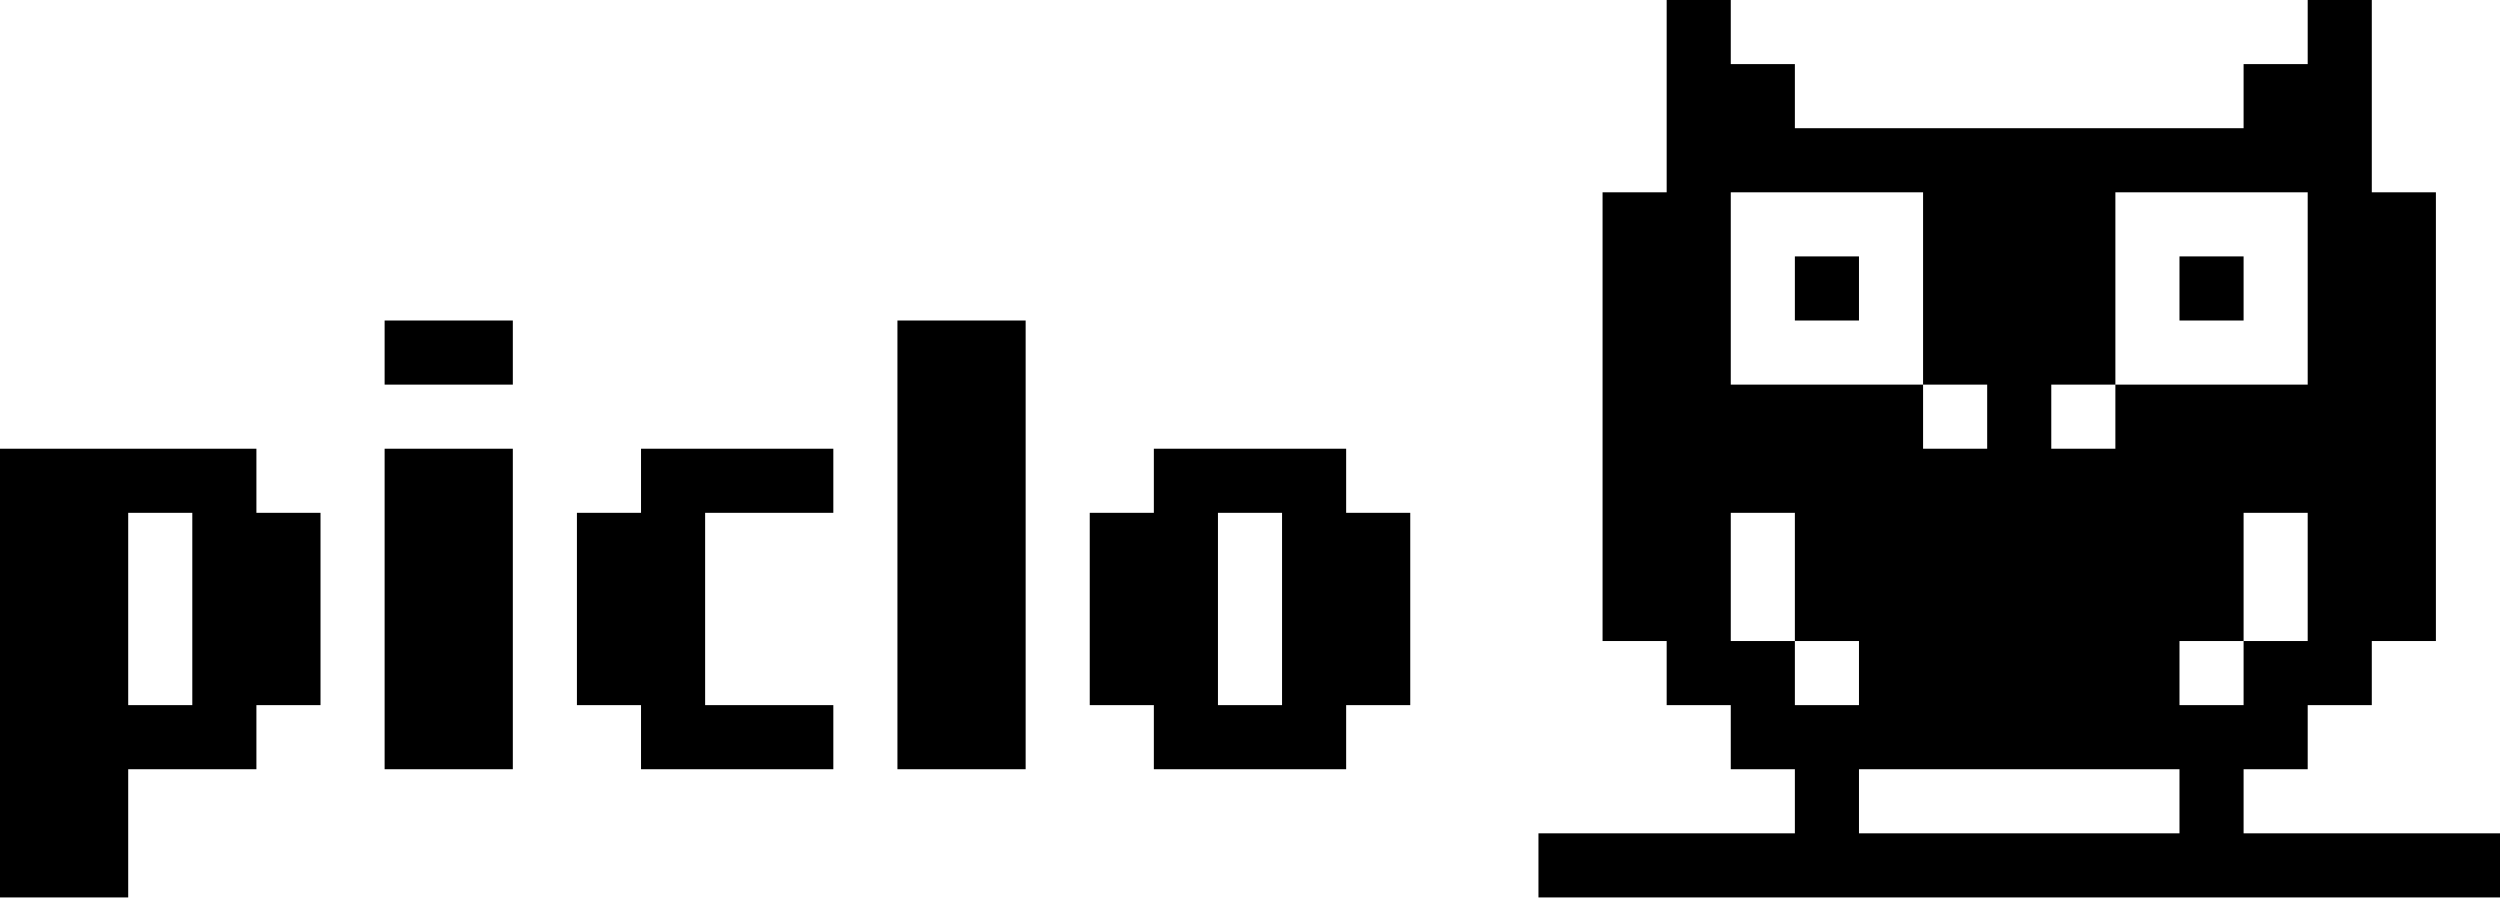
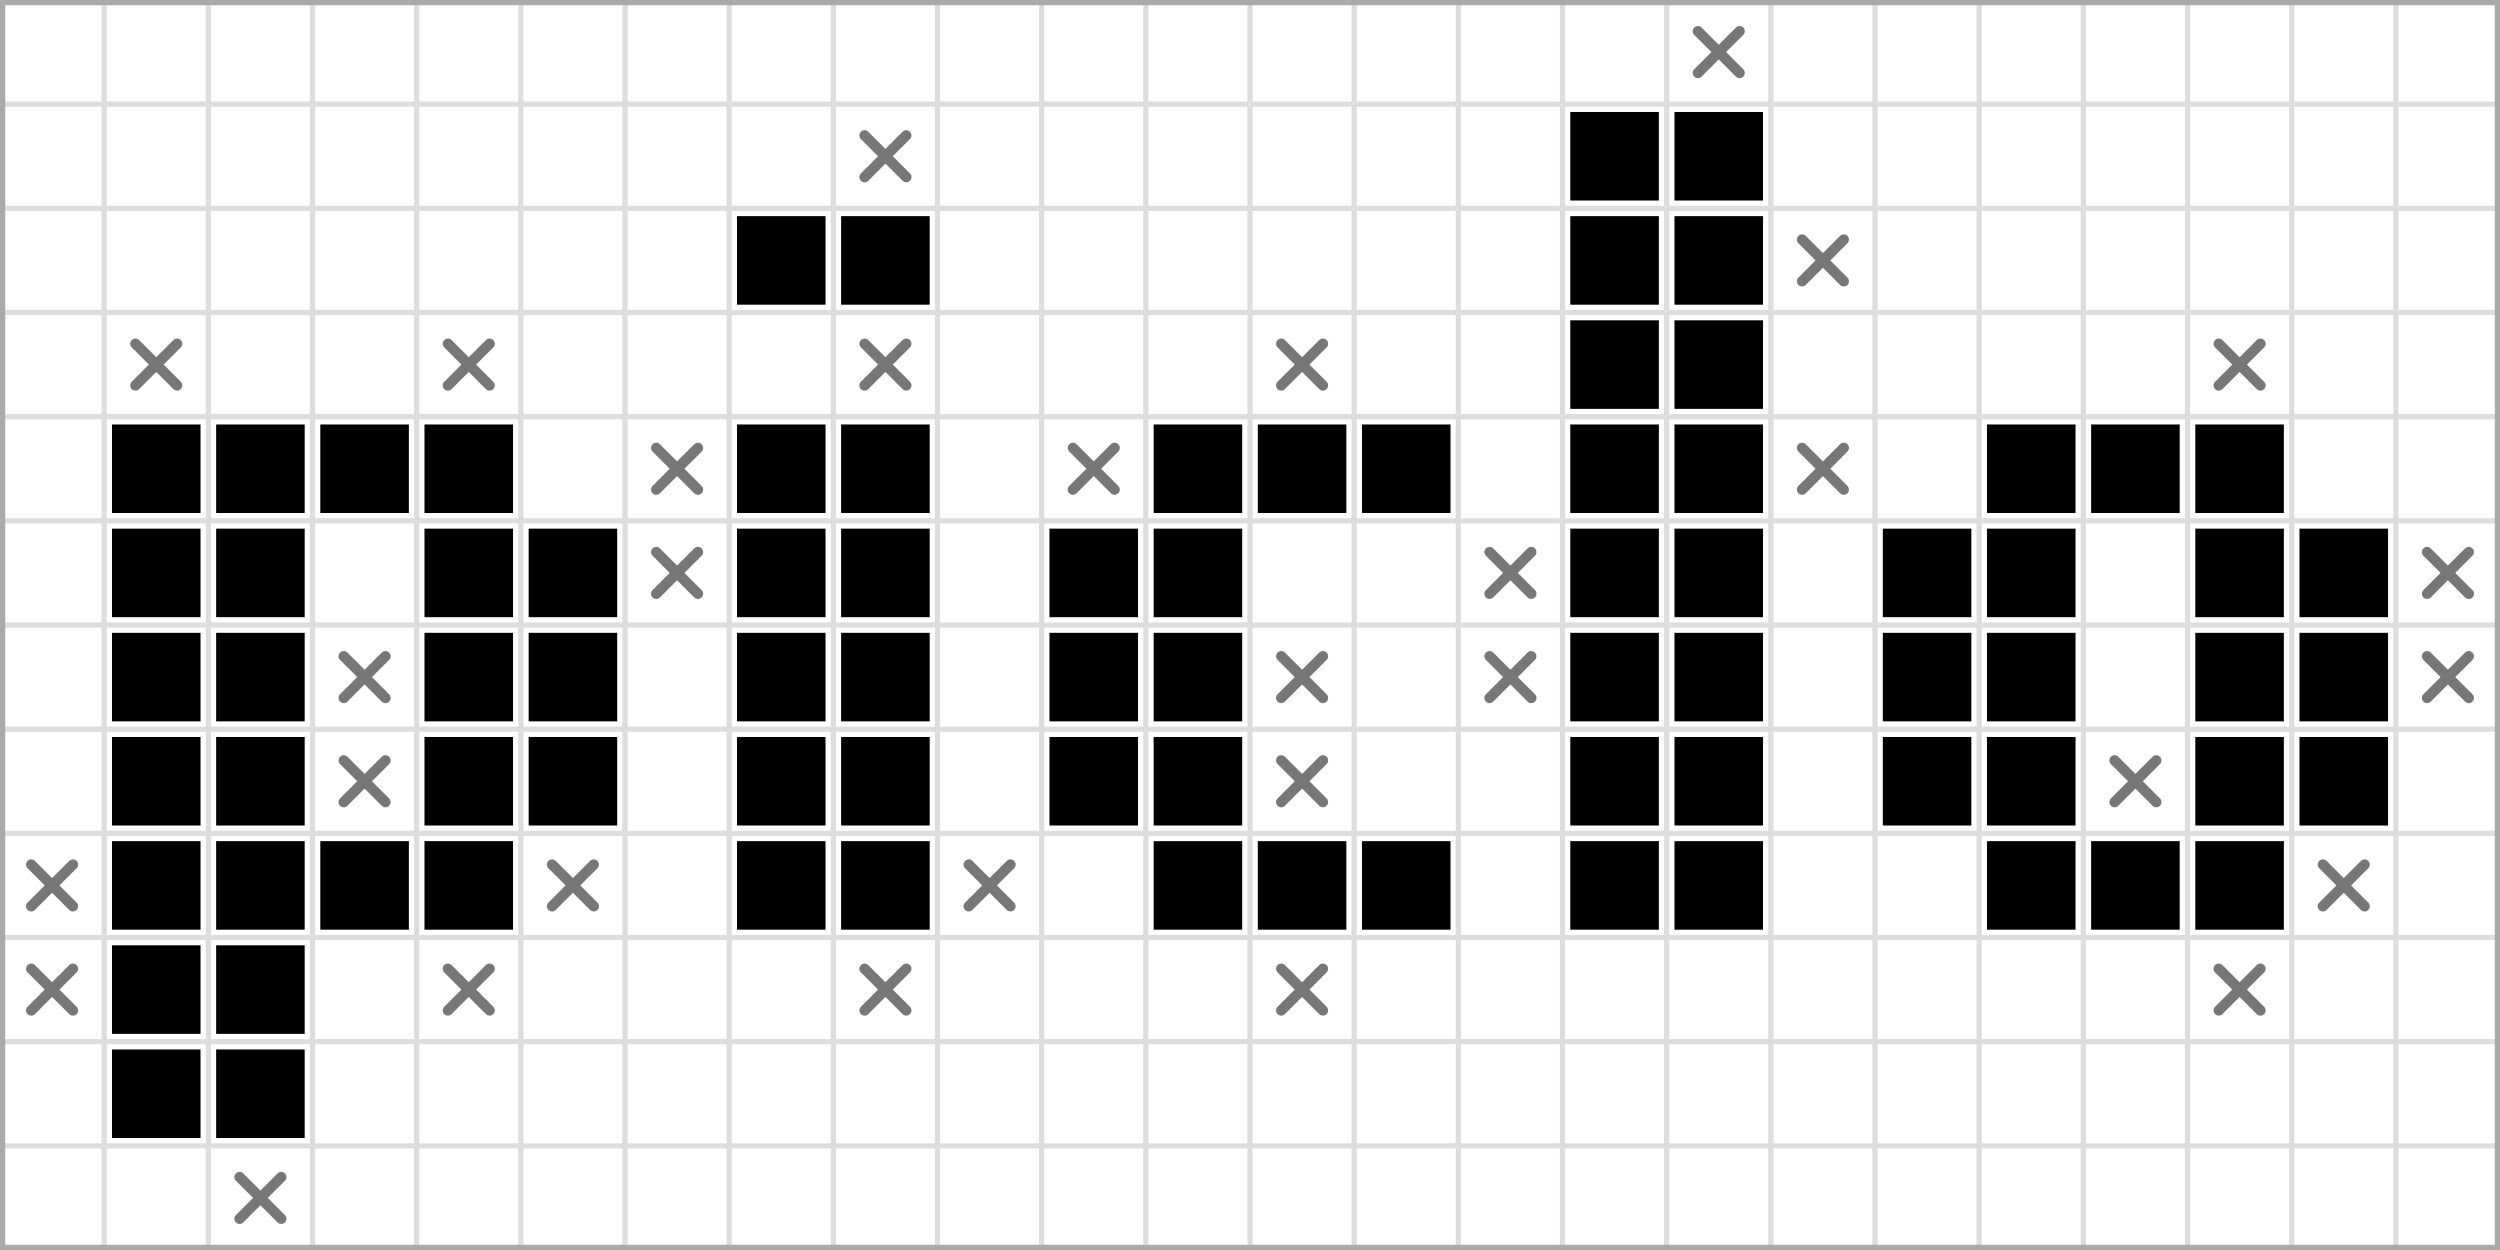
- <svg xmlns="http://www.w3.org/2000/svg" width="780" height="280" viewBox="0 0 780 280">
-   <path fill="#000000" d="M520 0h20v20h-20z M720 0h20v20h-20z M520 20h40v20h-40z M700 20h40v20h-40z M520 40h220v20h-220z M500 60h40v20h-40z M600 60h60v20h-60z M720 60h40v20h-40z M500 80h40v20h-40z M560 80h20v20h-20z M600 80h60v20h-60z M680 80h20v20h-20z M720 80h40v20h-40z M120 100h40v20h-40z M280 100h40v20h-40z M500 100h40v20h-40z M600 100h60v20h-60z M720 100h40v20h-40z M280 120h40v20h-40z M500 120h100v20h-100z M620 120h20v20h-20z M660 120h100v20h-100z M0 140h80v20h-80z M120 140h40v20h-40z M200 140h60v20h-60z M280 140h40v20h-40z M360 140h60v20h-60z M500 140h260v20h-260z M0 160h40v20h-40z M60 160h40v20h-40z M120 160h40v20h-40z M180 160h40v20h-40z M280 160h40v20h-40z M340 160h40v20h-40z M400 160h40v20h-40z M500 160h40v20h-40z M560 160h140v20h-140z M720 160h40v20h-40z M0 180h40v20h-40z M60 180h40v20h-40z M120 180h40v20h-40z M180 180h40v20h-40z M280 180h40v20h-40z M340 180h40v20h-40z M400 180h40v20h-40z M500 180h40v20h-40z M560 180h140v20h-140z M720 180h40v20h-40z M0 200h40v20h-40z M60 200h40v20h-40z M120 200h40v20h-40z M180 200h40v20h-40z M280 200h40v20h-40z M340 200h40v20h-40z M400 200h40v20h-40z M520 200h40v20h-40z M580 200h100v20h-100z M700 200h40v20h-40z M0 220h80v20h-80z M120 220h40v20h-40z M200 220h60v20h-60z M280 220h40v20h-40z M360 220h60v20h-60z M540 220h180v20h-180z M0 240h40v20h-40z M560 240h20v20h-20z M680 240h20v20h-20z M0 260h40v20h-40z M480 260h300v20h-300z" />
+ <svg xmlns="http://www.w3.org/2000/svg" width="960" height="480" viewBox="0 0 960 480">
+   <path fill="none" stroke="#DDDDDD" stroke-width="2" d="M40 0V480 M80 0V480 M120 0V480 M160 0V480 M200 0V480 M240 0V480 M280 0V480 M320 0V480 M360 0V480 M400 0V480 M440 0V480 M480 0V480 M520 0V480 M560 0V480 M600 0V480 M640 0V480 M680 0V480 M720 0V480 M760 0V480 M800 0V480 M840 0V480 M880 0V480 M920 0V480 M0 40H960 M0 80H960 M0 120H960 M0 160H960 M0 200H960 M0 240H960 M0 280H960 M0 320H960 M0 360H960 M0 400H960 M0 440H960" />
+   <rect x="1" y="1" width="958" height="478" fill="none" stroke="#AAAAAA" stroke-width="2" />
+   <path fill="none" stroke="#777777" stroke-width="4" stroke-linecap="round" d="M652 12L668 28M668 12L652 28 M332 52L348 68M348 52L332 68 M692 92L708 108M708 92L692 108 M52 132L68 148M68 132L52 148 M172 132L188 148M188 132L172 148 M332 132L348 148M348 132L332 148 M492 132L508 148M508 132L492 148 M852 132L868 148M868 132L852 148 M252 172L268 188M268 172L252 188 M412 172L428 188M428 172L412 188 M692 172L708 188M708 172L692 188 M252 212L268 228M268 212L252 228 M572 212L588 228M588 212L572 228 M932 212L948 228M948 212L932 228 M132 252L148 268M148 252L132 268 M492 252L508 268M508 252L492 268 M572 252L588 268M588 252L572 268 M932 252L948 268M948 252L932 268 M132 292L148 308M148 292L132 308 M492 292L508 308M508 292L492 308 M812 292L828 308M828 292L812 308 M12 332L28 348M28 332L12 348 M212 332L228 348M228 332L212 348 M372 332L388 348M388 332L372 348 M892 332L908 348M908 332L892 348 M12 372L28 388M28 372L12 388 M172 372L188 388M188 372L172 388 M332 372L348 388M348 372L332 388 M492 372L508 388M508 372L492 388 M852 372L868 388M868 372L852 388 M92 452L108 468M108 452L92 468" />
+   <path fill="#000000" d="M603 43h34v34h-34z M643 43h34v34h-34z M283 83h34v34h-34z M323 83h34v34h-34z M603 83h34v34h-34z M643 83h34v34h-34z M603 123h34v34h-34z M643 123h34v34h-34z M43 163h34v34h-34z M83 163h34v34h-34z M123 163h34v34h-34z M163 163h34v34h-34z M283 163h34v34h-34z M323 163h34v34h-34z M443 163h34v34h-34z M483 163h34v34h-34z M523 163h34v34h-34z M603 163h34v34h-34z M643 163h34v34h-34z M763 163h34v34h-34z M803 163h34v34h-34z M843 163h34v34h-34z M43 203h34v34h-34z M83 203h34v34h-34z M163 203h34v34h-34z M203 203h34v34h-34z M283 203h34v34h-34z M323 203h34v34h-34z M403 203h34v34h-34z M443 203h34v34h-34z M603 203h34v34h-34z M643 203h34v34h-34z M723 203h34v34h-34z M763 203h34v34h-34z M843 203h34v34h-34z M883 203h34v34h-34z M43 243h34v34h-34z M83 243h34v34h-34z M163 243h34v34h-34z M203 243h34v34h-34z M283 243h34v34h-34z M323 243h34v34h-34z M403 243h34v34h-34z M443 243h34v34h-34z M603 243h34v34h-34z M643 243h34v34h-34z M723 243h34v34h-34z M763 243h34v34h-34z M843 243h34v34h-34z M883 243h34v34h-34z M43 283h34v34h-34z M83 283h34v34h-34z M163 283h34v34h-34z M203 283h34v34h-34z M283 283h34v34h-34z M323 283h34v34h-34z M403 283h34v34h-34z M443 283h34v34h-34z M603 283h34v34h-34z M643 283h34v34h-34z M723 283h34v34h-34z M763 283h34v34h-34z M843 283h34v34h-34z M883 283h34v34h-34z M43 323h34v34h-34z M83 323h34v34h-34z M123 323h34v34h-34z M163 323h34v34h-34z M283 323h34v34h-34z M323 323h34v34h-34z M443 323h34v34h-34z M483 323h34v34h-34z M523 323h34v34h-34z M603 323h34v34h-34z M643 323h34v34h-34z M763 323h34v34h-34z M803 323h34v34h-34z M843 323h34v34h-34z M43 363h34v34h-34z M83 363h34v34h-34z M43 403h34v34h-34z M83 403h34v34h-34z" />
</svg>
